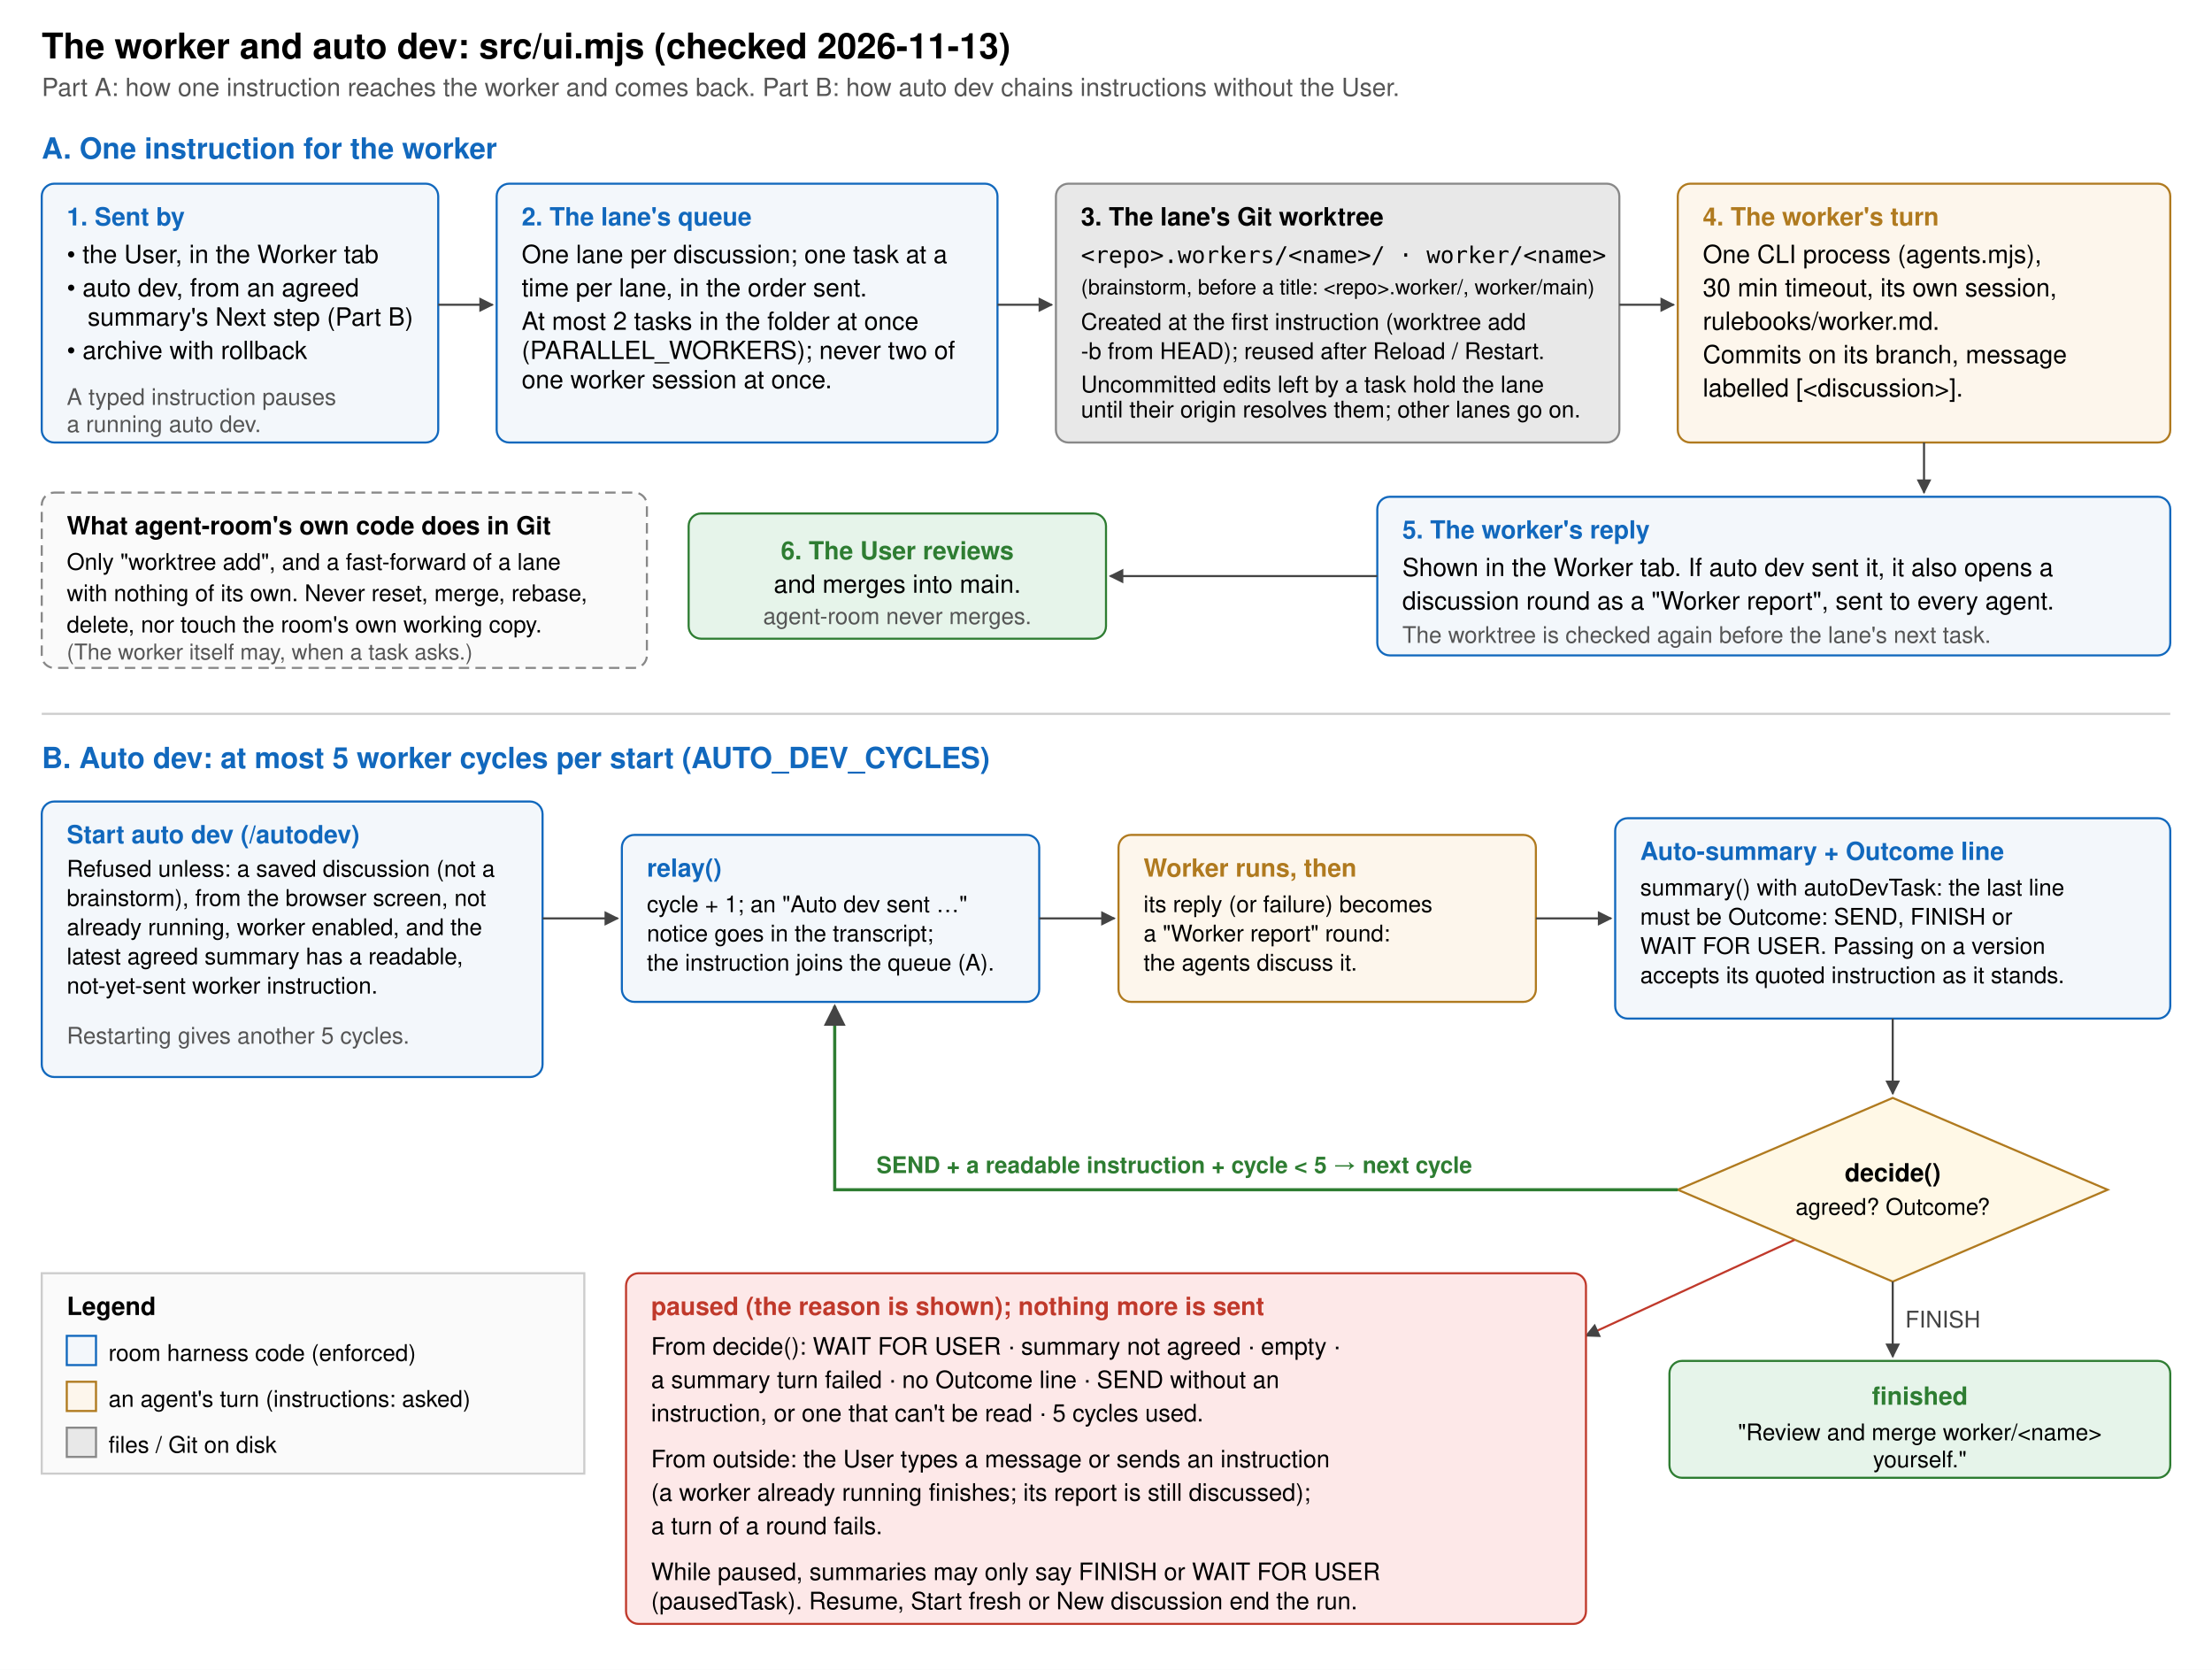
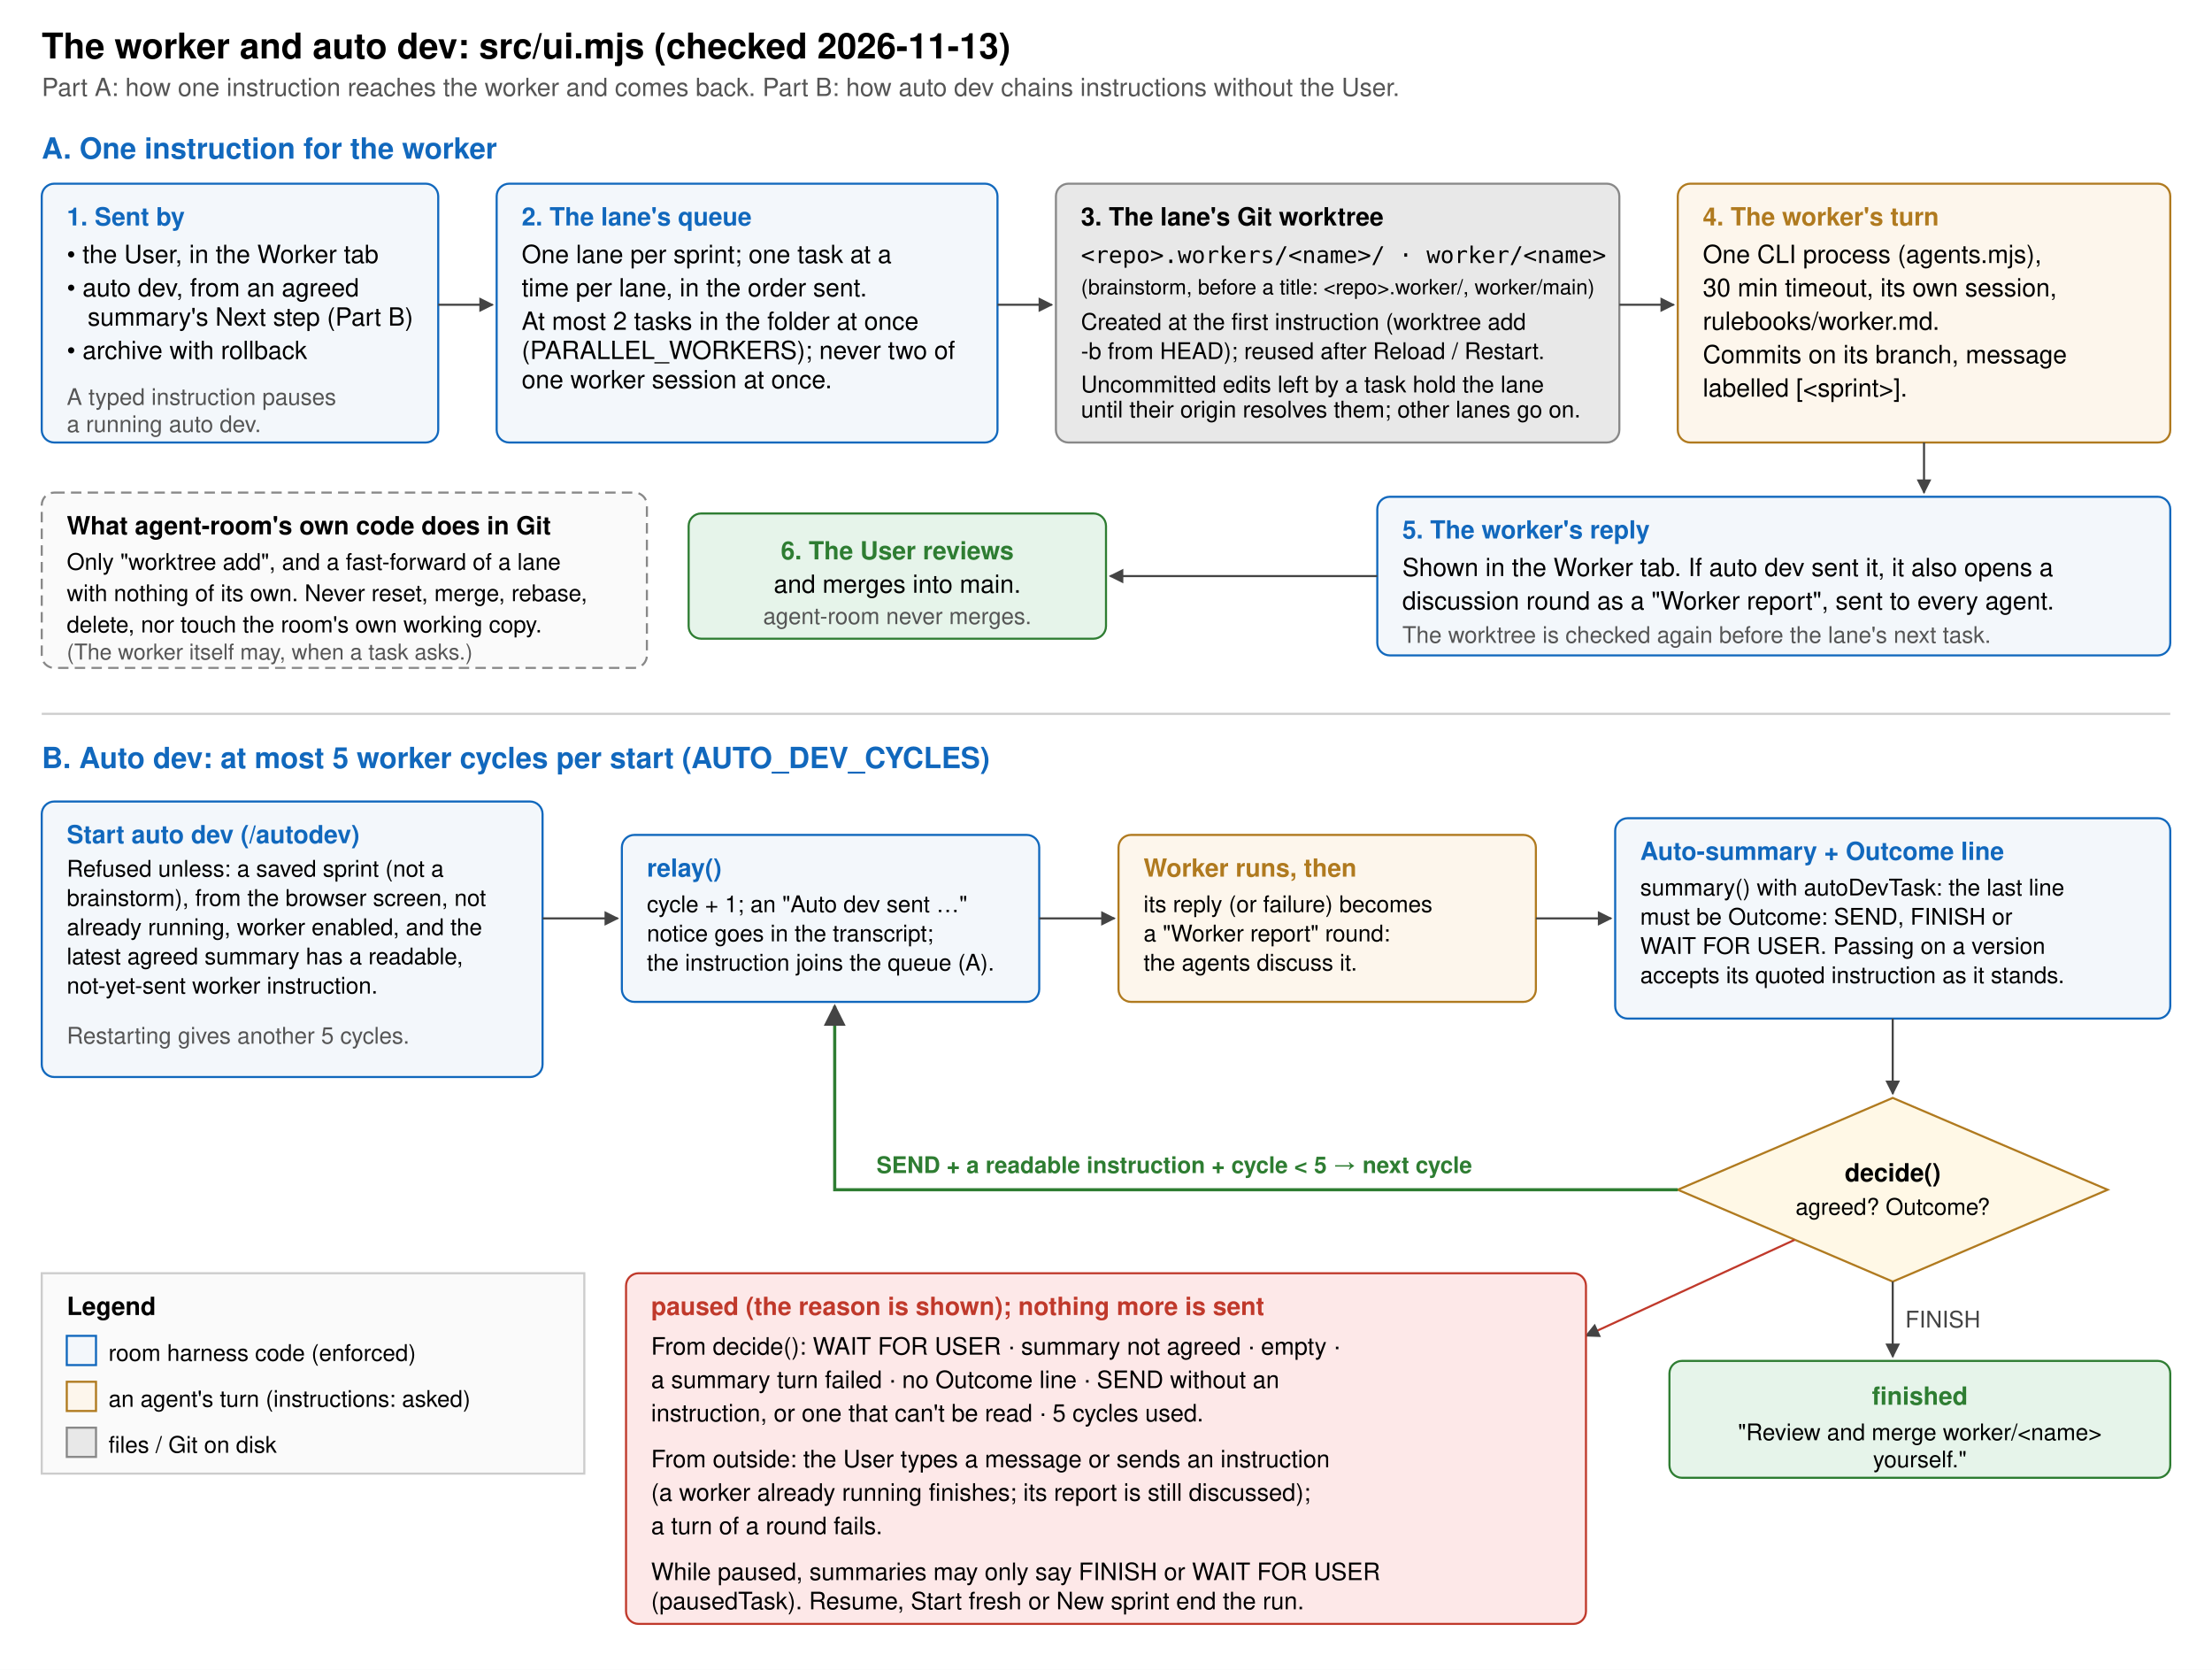
<svg xmlns="http://www.w3.org/2000/svg" viewBox="0 0 1060 800" font-family="Helvetica, Arial, sans-serif" font-size="12">
  <defs>
    <marker id="a" viewBox="0 0 10 10" refX="9" refY="5" markerWidth="7" markerHeight="7" orient="auto">
      <path d="M0,0 L10,5 L0,10 z" fill="#444" />
    </marker>
  </defs>
  <rect width="1060" height="800" fill="#fff" />
  <text x="20" y="28" font-size="17" font-weight="bold">The worker and auto dev: src/ui.mjs (checked 2026-11-13)</text>
  <text x="20" y="46" fill="#555">Part A: how one instruction reaches the worker and comes back. Part B: how auto dev chains instructions without the User.</text>
  <text x="20" y="76" font-size="14" font-weight="bold" fill="#1168bd">A. One instruction for the worker</text>
  <rect x="20" y="88" width="190" height="124" rx="6" fill="#f3f7fb" stroke="#1168bd" />
  <text x="32" y="108" font-weight="bold" fill="#1168bd">1. Sent by</text>
  <text x="32" y="126">• the User, in the Worker tab</text>
  <text x="32" y="142">• auto dev, from an agreed</text>
  <text x="42" y="156">summary's Next step (Part B)</text>
  <text x="32" y="172">• archive with rollback</text>
  <text x="32" y="194" font-size="11" fill="#555">A typed instruction pauses</text>
  <text x="32" y="207" font-size="11" fill="#555">a running auto dev.</text>
  <line x1="210" y1="146" x2="236" y2="146" stroke="#444" marker-end="url(#a)" />
  <rect x="238" y="88" width="240" height="124" rx="6" fill="#f3f7fb" stroke="#1168bd" />
  <text x="250" y="108" font-weight="bold" fill="#1168bd">2. The lane's queue</text>
-   <text x="250" y="126">One lane per discussion; one task at a</text>
+   <text x="250" y="126">One lane per sprint; one task at a</text>
  <text x="250" y="142">time per lane, in the order sent.</text>
  <text x="250" y="158">At most 2 tasks in the folder at once</text>
  <text x="250" y="172">(PARALLEL_WORKERS); never two of</text>
  <text x="250" y="186">one worker session at once.</text>
  <line x1="478" y1="146" x2="504" y2="146" stroke="#444" marker-end="url(#a)" />
  <rect x="506" y="88" width="270" height="124" rx="6" fill="#e8e8e8" stroke="#888" />
  <text x="518" y="108" font-weight="bold">3. The lane's Git worktree</text>
  <text x="518" y="126" font-family="monospace" font-size="11">&lt;repo&gt;.workers/&lt;name&gt;/ · worker/&lt;name&gt;</text>
  <text x="518" y="141" font-size="10">(brainstorm, before a title: &lt;repo&gt;.worker/, worker/main)</text>
  <text x="518" y="158" font-size="11">Created at the first instruction (worktree add</text>
  <text x="518" y="172" font-size="11">-b from HEAD); reused after Reload / Restart.</text>
  <text x="518" y="188" font-size="11">Uncommitted edits left by a task hold the lane</text>
  <text x="518" y="200" font-size="11">until their origin resolves them; other lanes go on.</text>
  <line x1="776" y1="146" x2="802" y2="146" stroke="#444" marker-end="url(#a)" />
  <rect x="804" y="88" width="236" height="124" rx="6" fill="#fdf6ec" stroke="#b07a1f" />
  <text x="816" y="108" font-weight="bold" fill="#b07a1f">4. The worker's turn</text>
  <text x="816" y="126">One CLI process (agents.mjs),</text>
  <text x="816" y="142">30 min timeout, its own session,</text>
  <text x="816" y="158">rulebooks/worker.md.</text>
  <text x="816" y="174">Commits on its branch, message</text>
-   <text x="816" y="190">labelled [&lt;discussion&gt;].</text>
+   <text x="816" y="190">labelled [&lt;sprint&gt;].</text>
  <line x1="922" y1="212" x2="922" y2="236" stroke="#444" marker-end="url(#a)" />
  <rect x="660" y="238" width="380" height="76" rx="6" fill="#f3f7fb" stroke="#1168bd" />
  <text x="672" y="258" font-weight="bold" fill="#1168bd">5. The worker's reply</text>
  <text x="672" y="276">Shown in the Worker tab. If auto dev sent it, it also opens a</text>
  <text x="672" y="292">discussion round as a "Worker report", sent to every agent.</text>
  <text x="672" y="308" font-size="11" fill="#555">The worktree is checked again before the lane's next task.</text>
  <line x1="660" y1="276" x2="532" y2="276" stroke="#444" marker-end="url(#a)" />
  <rect x="330" y="246" width="200" height="60" rx="6" fill="#e6f4ea" stroke="#2e7d32" />
  <text x="430" y="268" text-anchor="middle" font-weight="bold" fill="#2e7d32">6. The User reviews</text>
  <text x="430" y="284" text-anchor="middle">and merges into main.</text>
  <text x="430" y="299" text-anchor="middle" font-size="11" fill="#555">agent-room never merges.</text>
  <rect x="20" y="236" width="290" height="84" rx="6" fill="#fafafa" stroke="#888" stroke-dasharray="5 3" />
  <text x="32" y="256" font-weight="bold">What agent-room's own code does in Git</text>
  <text x="32" y="273" font-size="11">Only "worktree add", and a fast-forward of a lane</text>
  <text x="32" y="288" font-size="11">with nothing of its own. Never reset, merge, rebase,</text>
  <text x="32" y="303" font-size="11">delete, nor touch the room's own working copy.</text>
  <text x="32" y="316" font-size="10.5" fill="#555">(The worker itself may, when a task asks.)</text>
  <line x1="20" y1="342" x2="1040" y2="342" stroke="#ccc" />
  <text x="20" y="368" font-size="14" font-weight="bold" fill="#1168bd">B. Auto dev: at most 5 worker cycles per start (AUTO_DEV_CYCLES)</text>
  <rect x="20" y="384" width="240" height="132" rx="6" fill="#f3f7fb" stroke="#1168bd" />
  <text x="32" y="404" font-weight="bold" fill="#1168bd">Start auto dev (/autodev)</text>
-   <text x="32" y="420" font-size="11">Refused unless: a saved discussion (not a</text>
+   <text x="32" y="420" font-size="11">Refused unless: a saved sprint (not a</text>
  <text x="32" y="434" font-size="11">brainstorm), from the browser screen, not</text>
  <text x="32" y="448" font-size="11">already running, worker enabled, and the</text>
  <text x="32" y="462" font-size="11">latest agreed summary has a readable,</text>
  <text x="32" y="476" font-size="11">not-yet-sent worker instruction.</text>
  <text x="32" y="500" font-size="11" fill="#555">Restarting gives another 5 cycles.</text>
  <line x1="260" y1="440" x2="296" y2="440" stroke="#444" marker-end="url(#a)" />
  <rect x="298" y="400" width="200" height="80" rx="6" fill="#f3f7fb" stroke="#1168bd" />
  <text x="310" y="420" font-weight="bold" fill="#1168bd">relay()</text>
  <text x="310" y="437" font-size="11">cycle + 1; an "Auto dev sent …"</text>
  <text x="310" y="451" font-size="11">notice goes in the transcript;</text>
  <text x="310" y="465" font-size="11">the instruction joins the queue (A).</text>
  <line x1="498" y1="440" x2="534" y2="440" stroke="#444" marker-end="url(#a)" />
  <rect x="536" y="400" width="200" height="80" rx="6" fill="#fdf6ec" stroke="#b07a1f" />
  <text x="548" y="420" font-weight="bold" fill="#b07a1f">Worker runs, then</text>
  <text x="548" y="437" font-size="11">its reply (or failure) becomes</text>
  <text x="548" y="451" font-size="11">a "Worker report" round:</text>
  <text x="548" y="465" font-size="11">the agents discuss it.</text>
  <line x1="736" y1="440" x2="772" y2="440" stroke="#444" marker-end="url(#a)" />
  <rect x="774" y="392" width="266" height="96" rx="6" fill="#f3f7fb" stroke="#1168bd" />
  <text x="786" y="412" font-weight="bold" fill="#1168bd">Auto-summary + Outcome line</text>
  <text x="786" y="429" font-size="11">summary() with autoDevTask: the last line</text>
  <text x="786" y="443" font-size="11">must be Outcome: SEND, FINISH or</text>
  <text x="786" y="457" font-size="11">WAIT FOR USER. Passing on a version</text>
  <text x="786" y="471" font-size="11">accepts its quoted instruction as it stands.</text>
  <line x1="907" y1="488" x2="907" y2="524" stroke="#444" marker-end="url(#a)" />
  <polygon points="907,526 1010,570 907,614 804,570" fill="#fff8e6" stroke="#b07a1f" />
  <text x="907" y="566" text-anchor="middle" font-weight="bold">decide()</text>
  <text x="907" y="582" text-anchor="middle" font-size="11">agreed? Outcome?</text>
  <polyline points="804,570 400,570 400,482" fill="none" stroke="#2e7d32" stroke-width="1.5" marker-end="url(#a)" />
  <text x="420" y="562" font-size="11" fill="#2e7d32" font-weight="bold">SEND + a readable instruction + cycle &lt; 5 → next cycle</text>
  <line x1="907" y1="614" x2="907" y2="650" stroke="#444" marker-end="url(#a)" />
  <text x="913" y="636" font-size="11" fill="#444">FINISH</text>
  <rect x="800" y="652" width="240" height="56" rx="6" fill="#e6f4ea" stroke="#2e7d32" />
  <text x="920" y="673" text-anchor="middle" font-weight="bold" fill="#2e7d32">finished</text>
  <text x="920" y="690" text-anchor="middle" font-size="11">"Review and merge worker/&lt;name&gt;</text>
  <text x="920" y="703" text-anchor="middle" font-size="11">yourself."</text>
  <polyline points="860,594 760,640" fill="none" stroke="#c0392b" marker-end="url(#a)" />
  <rect x="300" y="610" width="460" height="168" rx="6" fill="#fde8e8" stroke="#c0392b" />
  <text x="312" y="630" font-weight="bold" fill="#c0392b">paused (the reason is shown); nothing more is sent</text>
  <text x="312" y="649" font-size="11.5">From decide(): WAIT FOR USER · summary not agreed · empty ·</text>
  <text x="312" y="665" font-size="11.5">a summary turn failed · no Outcome line · SEND without an</text>
  <text x="312" y="681" font-size="11.5">instruction, or one that can't be read · 5 cycles used.</text>
  <text x="312" y="703" font-size="11.5">From outside: the User types a message or sends an instruction</text>
  <text x="312" y="719" font-size="11.5">(a worker already running finishes; its report is still discussed);</text>
  <text x="312" y="735" font-size="11.5">a turn of a round fails.</text>
  <text x="312" y="757" font-size="11.5">While paused, summaries may only say FINISH or WAIT FOR USER</text>
-   <text x="312" y="771" font-size="11.5">(pausedTask). Resume, Start fresh or New discussion end the run.</text>
+   <text x="312" y="771" font-size="11.5">(pausedTask). Resume, Start fresh or New sprint end the run.</text>
  <rect x="20" y="610" width="260" height="96" fill="#fafafa" stroke="#ccc" />
  <text x="32" y="630" font-weight="bold">Legend</text>
  <rect x="32" y="640" width="14" height="14" fill="#f3f7fb" stroke="#1168bd" />
  <text x="52" y="652" font-size="11">room harness code (enforced)</text>
  <rect x="32" y="662" width="14" height="14" fill="#fdf6ec" stroke="#b07a1f" />
  <text x="52" y="674" font-size="11">an agent's turn (instructions: asked)</text>
  <rect x="32" y="684" width="14" height="14" fill="#e8e8e8" stroke="#888" />
  <text x="52" y="696" font-size="11">files / Git on disk</text>
</svg>
